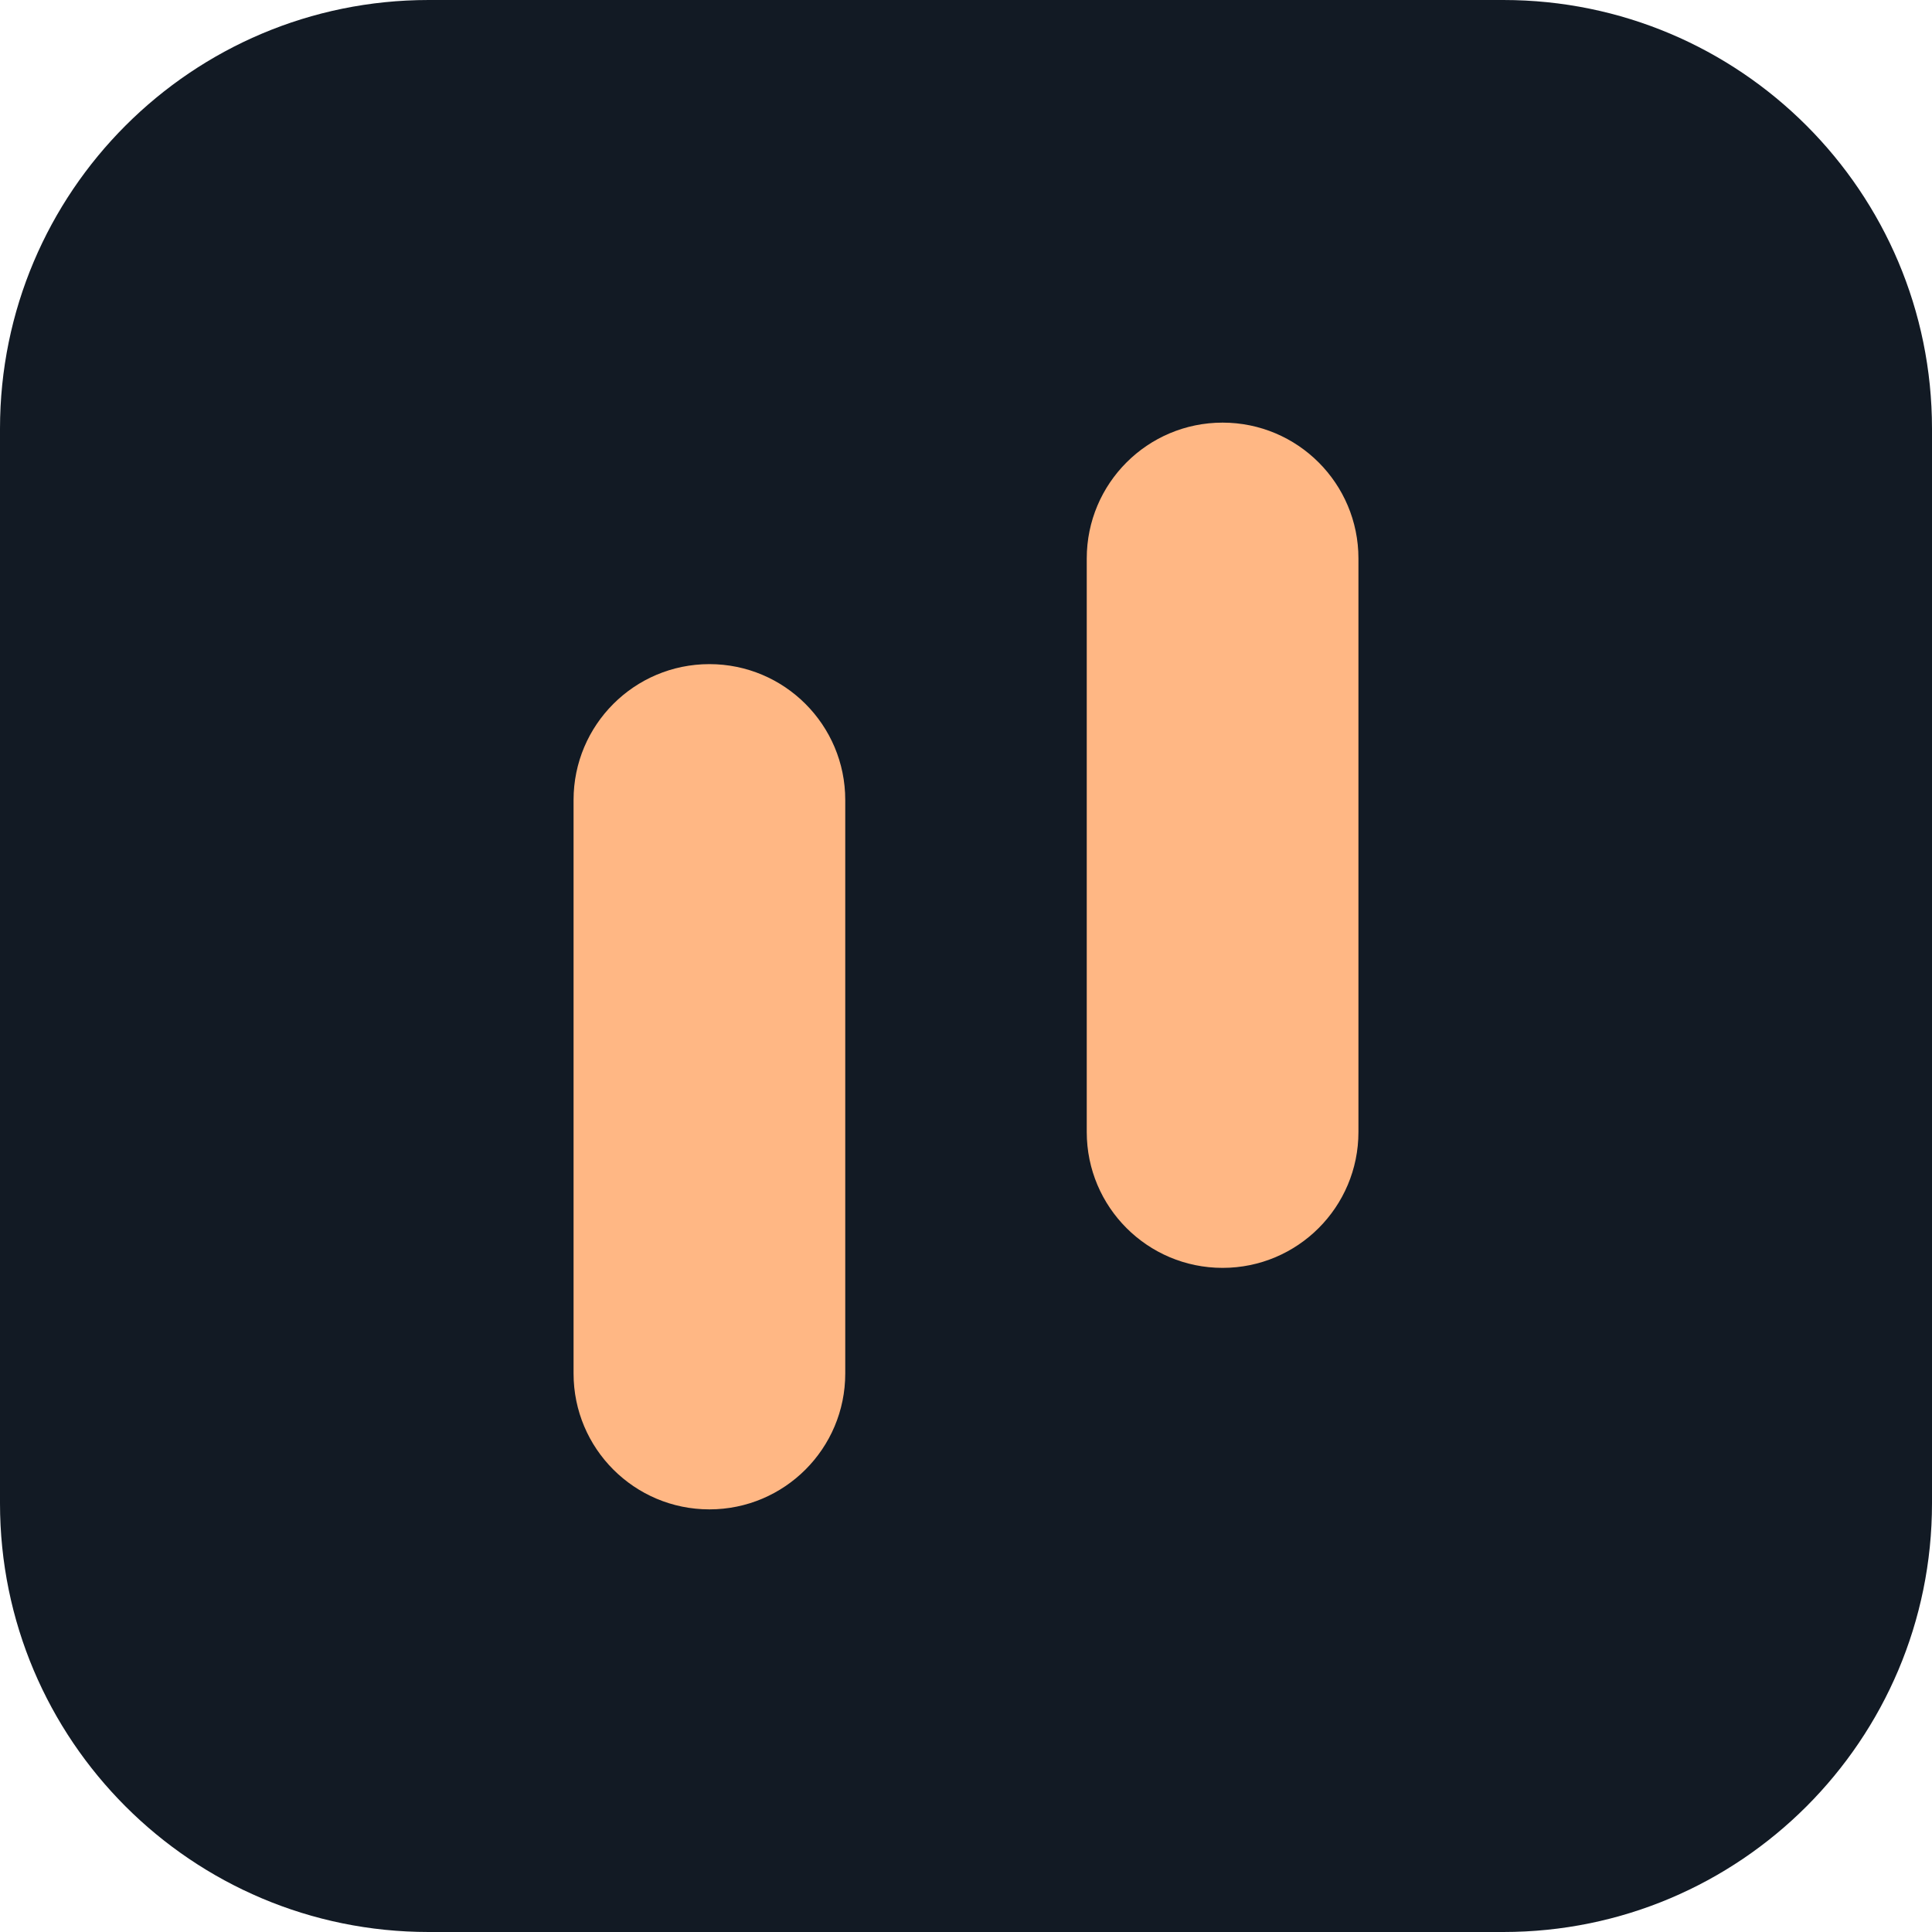
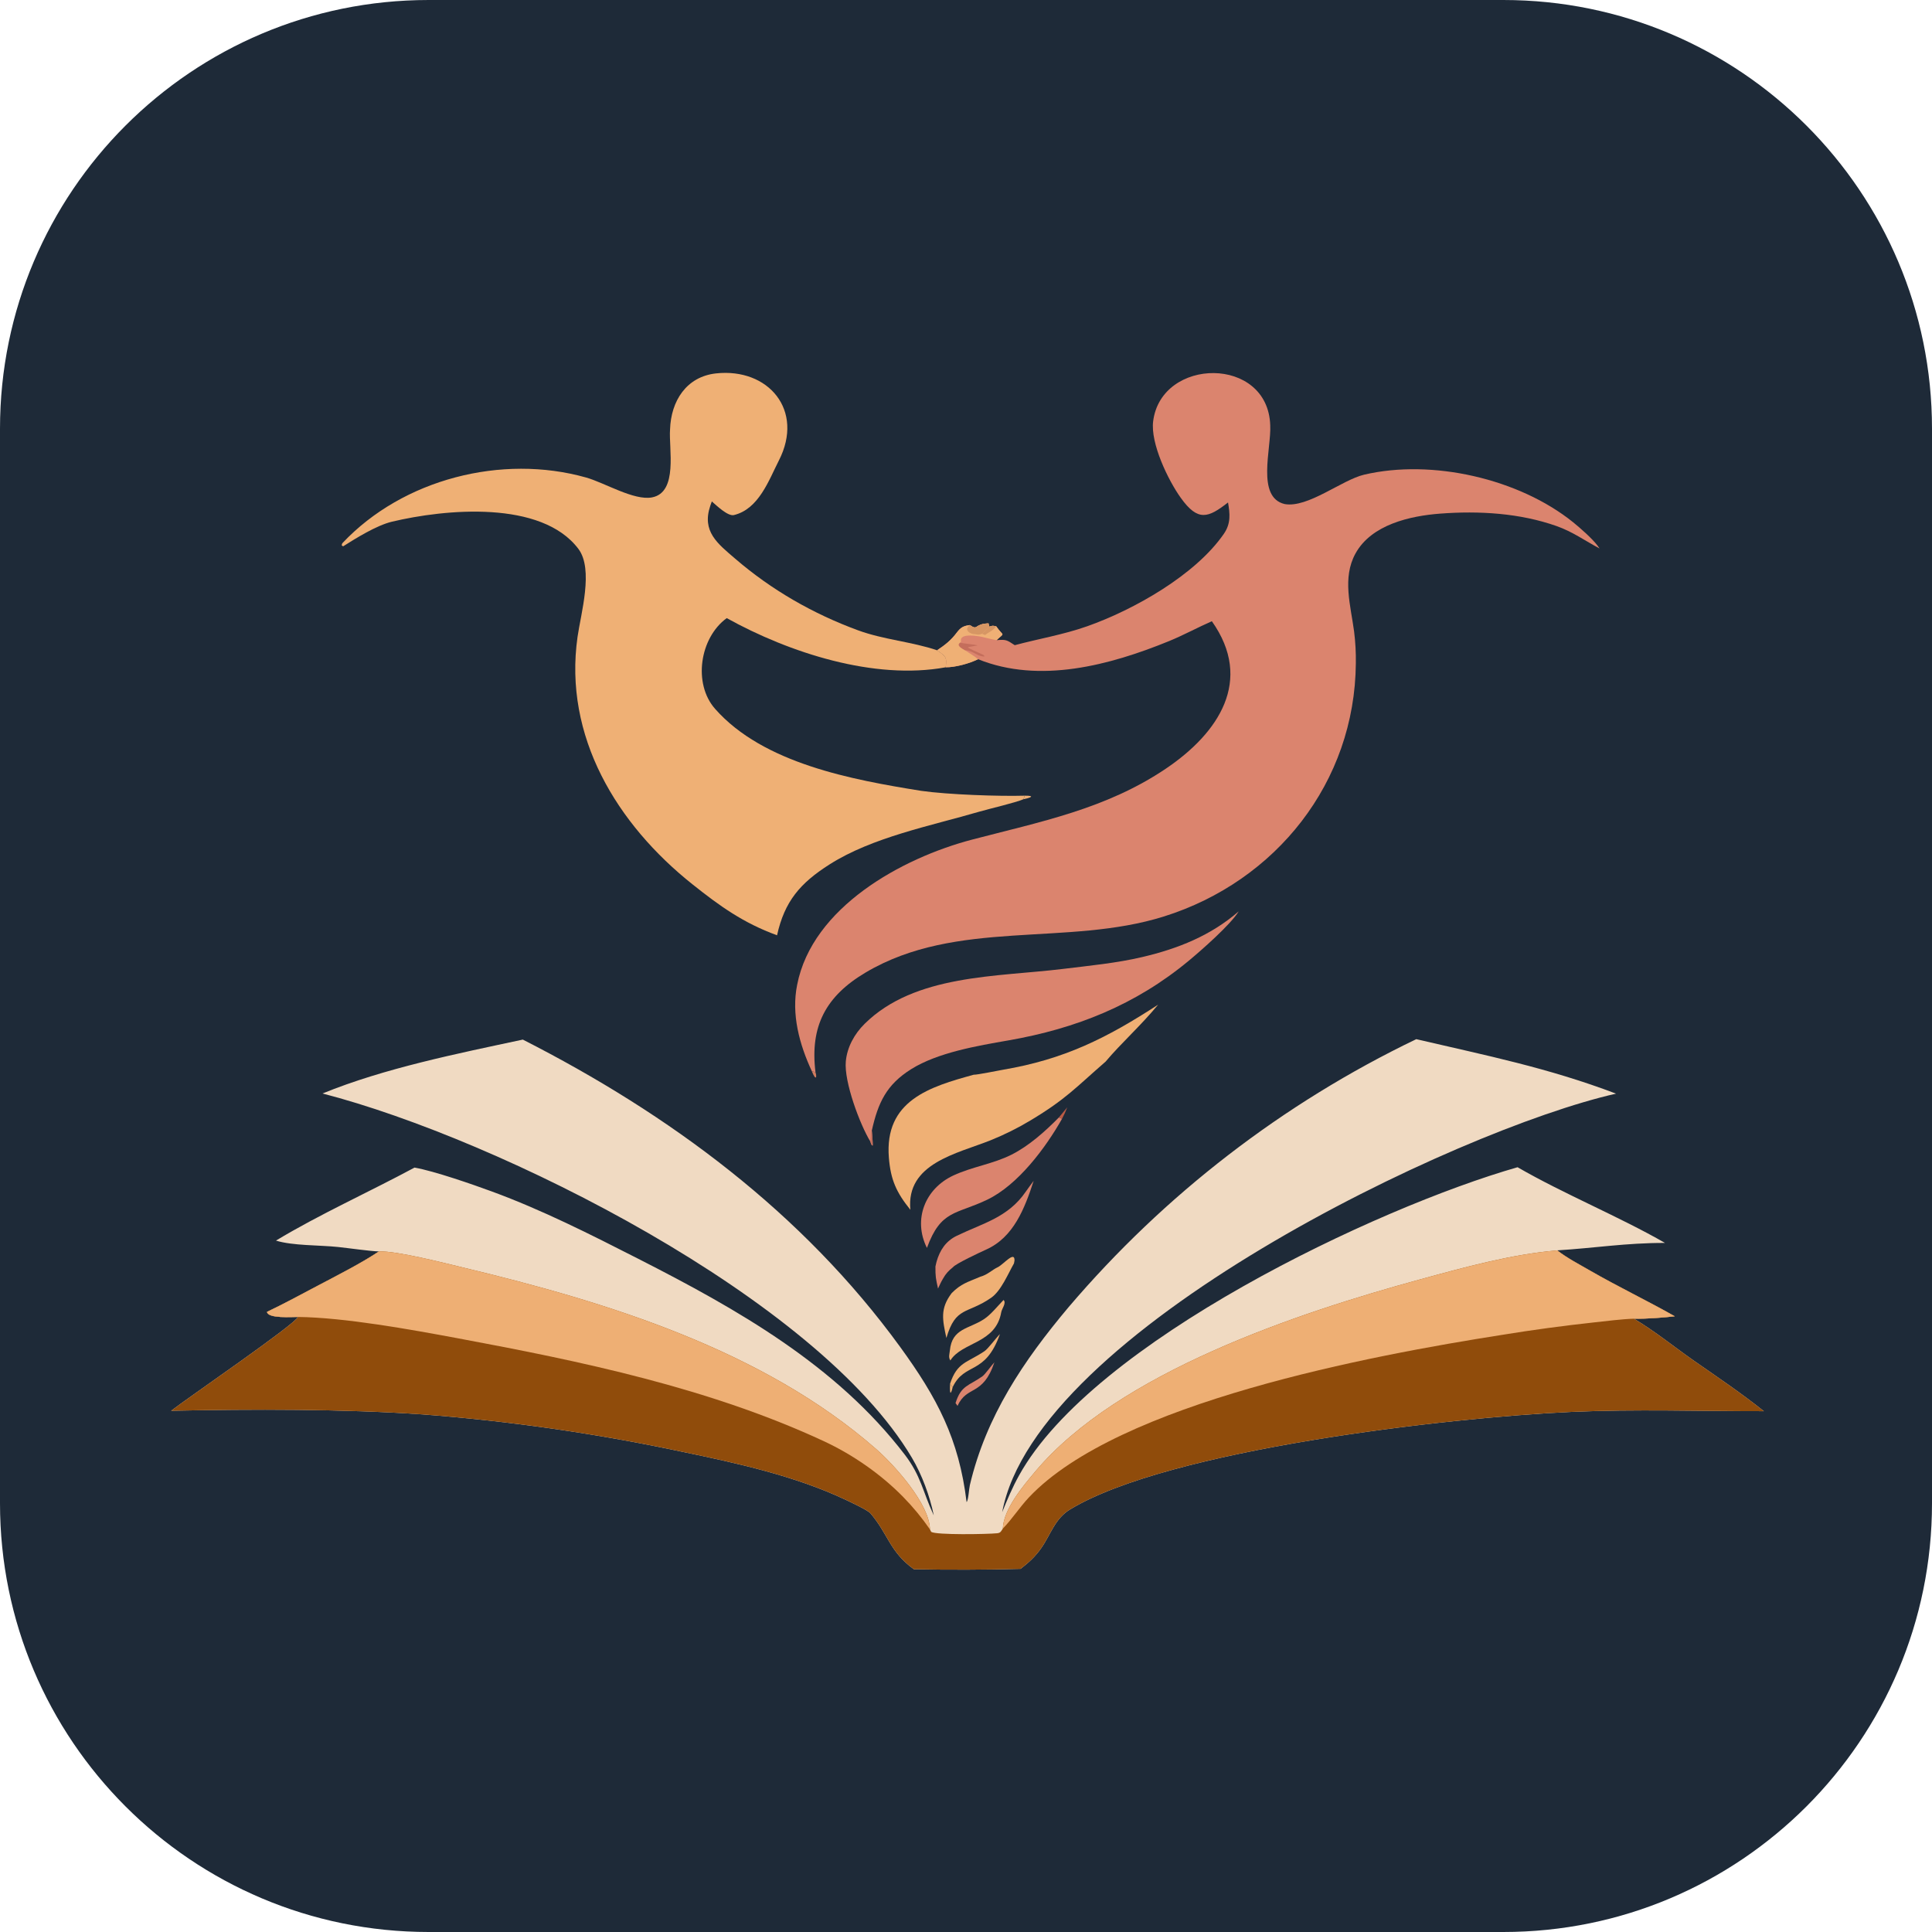
- <svg xmlns="http://www.w3.org/2000/svg" viewBox="0 0 128 128" role="img" aria-label="Caller's Compendium">
-   <rect width="128" height="128" rx="28.4" fill="#121A24" />
-   <g fill="#FFB784">
-     <rect x="38" y="44" width="18" height="56" rx="9" />
-     <rect x="72" y="28" width="18" height="56" rx="9" />
+ <svg xmlns="http://www.w3.org/2000/svg" viewBox="0 0 2048 2048" width="2048" height="2048">
+   <rect width="2048" height="2048" rx="454.4" fill="#1E2A38" />
+   <g transform="translate(-102.40,-102.40) scale(1.1)">
+     <path transform="translate(0,0)" fill="rgb(240,218,194)" d="M 1457.91 1094.51 C 1526.14 1110.43 1584.42 1122 1650.46 1147.01 C 1496.51 1181.69 1091.39 1375.88 1058.89 1550.31 C 1063.71 1538.26 1068.82 1526.27 1075.13 1514.9 C 1146.47 1386.18 1419.38 1256.89 1555.53 1217.92 C 1600.05 1243.68 1653.28 1265.4 1697.61 1290.86 C 1659.91 1290.81 1629.82 1295.82 1593.76 1298.03 C 1602.61 1305.1 1615.3 1311.72 1625.24 1317.47 C 1652.03 1332.94 1680.12 1346.32 1707.04 1361.57 C 1695.64 1362.92 1679.18 1364.17 1667.66 1363.89 C 1687.73 1375.78 1706.45 1391.11 1725.57 1404.44 C 1748.72 1420.58 1770.75 1435.36 1792.87 1453 C 1731.14 1453.08 1669.08 1450.93 1607.41 1453.71 C 1487.63 1459.12 1219.54 1490.03 1124.36 1547.65 C 1109.55 1556.62 1105.77 1571.77 1096.37 1585.15 C 1090.72 1593.2 1084.35 1598.99 1076.58 1604.96 C 1042.3 1605.88 1008.01 1605.99 973.72 1605.3 C 950.419 1588.45 949.196 1571.7 931.949 1551.43 C 929.37 1548.39 912.705 1540.61 907.927 1538.35 C 859.531 1515.46 803.223 1503.06 750.857 1492.19 C 668.283 1474.6 584.627 1462.55 500.446 1456.12 C 423.637 1450.8 335.592 1450.99 258.036 1452.6 C 273.301 1440.67 377.967 1369.07 380.163 1362.21 C 374.566 1362.18 351.148 1363.95 350.386 1357.3 C 366.02 1349.91 384.243 1340.02 399.666 1331.88 C 417.873 1322.28 441.325 1310.39 458.26 1299.06 C 450.104 1298.88 428.423 1295.79 418.854 1294.78 C 401.044 1292.91 374.911 1293.61 359.029 1288.62 C 401.137 1263.22 448.914 1241.75 492.568 1218.26 C 511.725 1221.65 548.385 1234.43 566.943 1241.24 C 615.793 1259.18 662.041 1282.64 708.304 1306.21 C 803.401 1354.67 898.935 1408.55 964.968 1494.87 C 980.692 1515.43 982.331 1530.55 992.4 1552.21 L 992.948 1553.36 C 989.018 1534.53 981.657 1514.42 971.838 1497.84 C 881 1344.48 574.369 1190.9 403.894 1146.86 C 463.51 1122.48 533.948 1108.41 596.925 1094.92 C 738.282 1166.87 866.438 1261.63 960.528 1391.07 C 996.15 1440.08 1017.18 1479.52 1024.57 1540.61 C 1026.3 1538.94 1026.83 1528.03 1027.73 1524.2 C 1043.4 1457.8 1079.37 1404.47 1122.94 1352.66 C 1215.36 1244.19 1329.46 1156.25 1457.91 1094.51 z" />
+     <path transform="translate(0,0)" fill="rgb(144,76,11)" d="M 1059.48 1566.18 C 1060.11 1547.35 1079.35 1524.7 1090.77 1511.12 C 1171.12 1415.61 1343.58 1358.3 1461.06 1326.17 C 1504.26 1314.36 1549.03 1301.91 1593.76 1298.03 C 1602.61 1305.1 1615.3 1311.72 1625.24 1317.47 C 1652.03 1332.94 1680.12 1346.32 1707.04 1361.57 C 1695.64 1362.92 1679.18 1364.17 1667.66 1363.89 C 1687.73 1375.78 1706.45 1391.11 1725.57 1404.44 C 1748.72 1420.58 1770.75 1435.36 1792.87 1453 C 1731.14 1453.08 1669.08 1450.93 1607.41 1453.71 C 1487.63 1459.12 1219.54 1490.03 1124.36 1547.65 C 1109.55 1556.62 1105.77 1571.77 1096.37 1585.15 C 1090.72 1593.2 1084.35 1598.99 1076.58 1604.96 C 1042.3 1605.88 1008.01 1605.99 973.72 1605.3 C 950.419 1588.45 949.196 1571.7 931.949 1551.43 C 929.37 1548.39 912.705 1540.61 907.927 1538.35 C 859.531 1515.46 803.223 1503.06 750.857 1492.19 C 668.283 1474.6 584.627 1462.55 500.446 1456.12 C 423.637 1450.8 335.592 1450.99 258.036 1452.6 C 273.301 1440.67 377.967 1369.07 380.163 1362.21 C 374.566 1362.18 351.148 1363.95 350.386 1357.3 C 366.02 1349.91 384.243 1340.02 399.666 1331.88 C 417.873 1322.28 441.325 1310.39 458.26 1299.06 C 475.227 1298.38 521.471 1310.29 539.195 1314.53 C 677.862 1347.73 827.82 1393.83 937.088 1489.22 C 955.239 1505.06 988.878 1542.59 989.259 1566.94 L 990.447 1569.3 C 995.209 1572.45 1044.42 1571.6 1054 1570.65 C 1057.43 1570.31 1057.86 1568.63 1059.48 1566.18 z" />
+     <path transform="translate(0,0)" fill="rgb(238,175,116)" d="M 1059.48 1566.18 C 1060.11 1547.35 1079.35 1524.7 1090.77 1511.12 C 1171.12 1415.61 1343.58 1358.3 1461.06 1326.17 C 1504.26 1314.36 1549.03 1301.91 1593.76 1298.03 C 1602.61 1305.1 1615.3 1311.72 1625.24 1317.47 C 1652.03 1332.94 1680.12 1346.32 1707.04 1361.57 C 1695.64 1362.92 1679.18 1364.17 1667.66 1363.89 C 1655.89 1364.26 1640.96 1366.19 1629.04 1367.48 C 1599.41 1370.69 1569.87 1374.7 1540.45 1379.5 C 1414.75 1399.21 1170.73 1444.72 1084.62 1536.09 C 1075.67 1545.59 1068.51 1556.9 1059.48 1566.18 z" />
+     <path transform="translate(0,0)" fill="rgb(238,175,116)" d="M 458.26 1299.06 C 475.227 1298.38 521.471 1310.29 539.195 1314.53 C 677.862 1347.73 827.82 1393.83 937.088 1489.22 C 955.239 1505.06 988.878 1542.59 989.259 1566.94 C 981.519 1555.72 972.824 1545.19 963.271 1535.46 C 941.909 1513.71 914.938 1494.93 887.175 1482.01 C 776.793 1430.65 653.369 1404.94 534.139 1382.73 C 488.953 1374.32 425.343 1362.73 380.163 1362.21 C 374.566 1362.18 351.148 1363.95 350.386 1357.3 C 366.02 1349.91 384.243 1340.02 399.666 1331.88 C 417.873 1322.28 441.325 1310.39 458.26 1299.06 z" />
+     <g transform="translate(-7.40,0)">
+       <path transform="translate(0,0)" fill="rgb(239,176,117)" d="M 1216.58 1061.23 C 1199.61 1081.79 1180.99 1098.23 1165.89 1116.18 C 1136.79 1141.45 1127.9 1152.17 1093.57 1172.79 C 1081.24 1180.2 1068.35 1186.62 1055 1191.99 C 1022.48 1204.93 973.544 1214.18 977.795 1258.94 C 964.329 1242.25 958.829 1230.15 957.085 1208.86 C 952.549 1153.48 996.774 1140.33 1038.8 1128.78 C 1042.19 1128.92 1062.62 1124.73 1067.02 1123.98 C 1126.06 1113.95 1166.85 1093.6 1216.58 1061.23 z" />
+       <path transform="translate(0,0)" fill="rgb(219,132,110)" d="M 1002.94 1309.26 C 1006.13 1297.78 1012.08 1289.03 1022.48 1284 C 1047.52 1271.88 1071.96 1266.38 1088.93 1241.56 C 1091.1 1238.39 1094.15 1234.31 1096.61 1231.05 C 1087.97 1257.53 1077.36 1285.36 1050.89 1297.24 C 1045.08 1299.84 1021.24 1311 1018.85 1314.27 C 1014.72 1317.47 1011.79 1320.68 1009.23 1325.31 C 1007.05 1329 1006.22 1331.05 1004.45 1334.86 C 1002.27 1325.06 1001.89 1323.38 1001.95 1313.56 L 1002.94 1309.26 z" />
+       <path transform="translate(0,0)" fill="rgb(219,132,110)" d="M 1120.92 1169.93 L 1123.97 1171.19 C 1108.1 1199.29 1081.52 1234.92 1051.94 1249.17 C 1021.81 1263.67 1007.23 1258.76 993.748 1295.67 C 980.099 1268.3 991.939 1238.55 1019.23 1225.86 C 1037.49 1217.37 1057.42 1214.82 1075.33 1205.78 C 1092.17 1197.28 1107.76 1183.32 1120.92 1169.93 z" />
+       <path transform="translate(0,0)" fill="rgb(186,91,69)" d="M 1128.98 1160.18 C 1126.87 1165.41 1126.51 1166.26 1123.97 1171.19 L 1120.92 1169.93 L 1128.98 1160.18 z" />
+       <path transform="translate(0,0)" fill="rgb(239,176,117)" d="M 1045.23 1323.42 C 1052.23 1321.52 1056.41 1316.88 1062.06 1314.23 C 1067.35 1311.75 1078.49 1297.94 1078.14 1307.87 L 1077.63 1310.61 C 1071.99 1320.41 1065.28 1337.01 1055.7 1343.68 C 1032.57 1359.79 1021.49 1351.7 1012.5 1382.49 C 1008.75 1364.93 1006.23 1354.22 1017.6 1339.24 C 1026.65 1330.06 1033.19 1328.58 1044.39 1323.78 L 1045.23 1323.42 z" />
+       <path transform="translate(0,0)" fill="rgb(239,176,117)" d="M 1067.6 1345.83 C 1070.56 1348.86 1065.99 1354.03 1065.36 1357.65 C 1060.07 1388.14 1027.55 1386.12 1016.33 1404.14 C 1014.24 1400.94 1015.53 1398 1015.86 1394.51 C 1017.93 1373.09 1034.01 1373.94 1048.63 1364.39 C 1055.36 1360 1061.87 1351.7 1067.6 1345.83 z" />
+       <path transform="translate(0,0)" fill="rgb(239,176,117)" d="M 1016.02 1426.63 C 1022.95 1405.58 1032.35 1406.54 1049.17 1395.22 C 1052.73 1392.82 1060.01 1382.84 1064.12 1378.68 C 1049.77 1419.16 1030.09 1405.35 1018.52 1429.92 L 1016.02 1426.63 z" />
+       <path transform="translate(0,0)" fill="rgb(239,176,117)" d="M 1018.52 1429.92 C 1018.23 1431.2 1017.62 1434.4 1016.58 1435.22 L 1016.52 1435.45 C 1015.62 1434.25 1016 1428.29 1016.02 1426.63 L 1018.52 1429.92 z" />
+       <path transform="translate(0,0)" fill="rgb(219,132,110)" d="M 1283.91 577.316 C 1264.77 592.229 1254.96 595.96 1238.42 572.912 C 1226.09 555.728 1209.06 520.291 1211.75 499.072 C 1219.58 437.141 1322.44 435.822 1324.58 502.981 C 1325.73 525.365 1310.95 572.179 1338.4 578.822 C 1360.66 582.962 1393.73 555.539 1415.02 550.534 C 1480.51 535.139 1564.39 554.407 1616.45 596.367 C 1623.26 601.857 1634.71 611.976 1639.9 618.746 C 1640.62 619.69 1641.31 620.659 1641.96 621.65 C 1627.74 614.114 1616.09 605.546 1600.55 600.054 C 1565.07 587.522 1525.75 585.217 1488.39 588.051 C 1459.33 590.256 1422.11 598.591 1406.75 626.455 C 1393.77 649.987 1402.13 676.768 1405.4 701.628 C 1406.68 711.815 1407.24 722.08 1407.08 732.346 C 1406.14 846.906 1330.3 942.276 1222.2 976.251 C 1128.77 1005.61 1022.63 978.253 934.858 1030.16 C 896.2 1053.02 880.907 1082.12 886.35 1126.33 L 882.896 1125.5 C 870.82 1099.5 862.925 1070.56 868.702 1042.02 C 883.285 967.54 969.223 920.035 1037.35 902.17 C 1102.87 884.985 1166.35 872.784 1224.18 833.697 C 1274.84 799.464 1308.71 748.743 1268.33 691.759 C 1254.7 697.711 1241.05 705.19 1227.09 710.896 C 1170.07 734.193 1102.3 752.316 1043.02 728.351 C 1034.76 732.502 1021.11 736.219 1011.85 736.155 C 1013.29 726.488 1012.09 725.645 1003.54 719.749 C 1011.45 714.456 1016.88 710.24 1022.69 702.482 C 1026.4 697.536 1029.27 696.214 1035.06 695.453 C 1043.46 701.14 1038.69 694.348 1053.09 693.818 C 1053.3 695.159 1053.5 695.664 1053.93 696.983 C 1057.11 695.846 1057.07 695.988 1060.51 696.636 C 1067.7 706.998 1069.16 702.14 1060.86 709.995 C 1070.03 709.206 1070.59 709.723 1078.38 714.841 C 1100.97 708.76 1125.32 704.696 1148.21 696.603 C 1193.06 680.745 1252.4 647.317 1279.85 607.577 C 1286.76 597.57 1285.78 588.268 1283.91 577.316 z" />
+       <path transform="translate(0,0)" fill="rgb(239,176,117)" d="M 1053.09 693.818 C 1053.3 695.159 1053.5 695.664 1053.93 696.983 C 1057.11 695.846 1057.07 695.988 1060.51 696.636 C 1067.7 706.998 1069.16 702.14 1060.86 709.995 C 1056.97 709.31 1052.87 708.319 1049.01 707.387 C 1044.76 706.179 1024.47 702.342 1026.64 711.238 L 1025.97 712.365 C 1021.55 715.054 1027.69 718.039 1030.18 719.567 C 1034.08 722.259 1039.78 725.436 1043.02 728.351 C 1034.76 732.502 1021.11 736.219 1011.85 736.155 C 1013.29 726.488 1012.09 725.645 1003.54 719.749 C 1011.45 714.456 1016.88 710.24 1022.69 702.482 C 1026.4 697.536 1029.27 696.214 1035.06 695.453 C 1043.46 701.14 1038.69 694.348 1053.09 693.818 z" />
+       <path transform="translate(0,0)" fill="rgb(214,150,100)" d="M 1053.93 696.983 C 1057.11 695.846 1057.07 695.988 1060.51 696.636 C 1056.59 701.632 1054.63 701.294 1049.86 705.032 L 1046.83 703.895 C 1049.68 700.718 1051.29 700.463 1053.93 696.983 z" />
+       <path transform="translate(0,0)" fill="rgb(214,150,100)" d="M 1053.09 693.818 C 1053.3 695.159 1053.5 695.664 1053.93 696.983 C 1051.29 700.463 1049.68 700.718 1046.83 703.895 C 1043.58 704.977 1043.49 704.77 1040.14 704.214 C 1036.06 704.433 1028.53 700.442 1035.06 695.453 C 1043.46 701.14 1038.69 694.348 1053.09 693.818 z" />
+       <path transform="translate(0,0)" fill="rgb(196,110,92)" d="M 1030.18 719.567 C 1027.69 718.039 1021.55 715.054 1025.97 712.365 C 1026.48 713.024 1039.08 713.976 1042.6 715.067 C 1041.46 715.359 1033.43 716.629 1033.21 716.863 C 1033.44 717.906 1046.37 723.176 1048.41 724.314 L 1048.55 724.985 C 1048.81 725.006 1049.07 725.027 1049.34 725.048 C 1049.34 725.882 1049.3 725.545 1048.33 725.705 L 1048.22 725.771 C 1041.27 725.071 1039.21 720.565 1030.18 719.567 z" />
+       <path transform="translate(0,0)" fill="rgb(239,176,117)" d="M 849.313 994.402 C 816.605 982.49 793.927 966.042 767.95 945.397 C 695.104 887.507 643.377 802.899 657.049 706.808 C 660.23 684.448 672.733 641.76 657.886 622.058 C 622.242 574.761 529.299 583.623 478.01 595.878 C 463.073 599.521 443.319 611.887 431.163 619.567 L 429.772 618.68 C 429.914 617.996 430.073 616.918 430.55 616.412 C 488.697 554.743 584.099 530.411 665.254 553.249 C 683.177 558.292 711.387 575.7 728.779 572.424 C 754.253 567.627 744.827 524.982 746.2 507.002 C 747.061 479.523 761.97 456.002 790.582 452.915 C 840.881 447.49 875.831 488.352 851.093 536.821 C 841.346 555.917 831.734 583.64 807.748 589.446 C 801.886 590.865 790.771 580.027 786.458 576.313 C 785.941 577.699 785.446 579.093 784.973 580.495 C 776.609 605.205 791.951 616.881 808.931 631.44 C 844.017 661.674 884.152 684.672 927.577 700.581 C 952.101 709.566 979.539 711.553 1003.54 719.749 C 1012.09 725.645 1013.29 726.488 1011.85 736.155 C 942.979 748.772 861.094 722.167 800.814 688.756 C 774.783 707.729 768.155 751.862 789.591 776.176 C 836.079 828.906 921.71 844.521 988.173 855.197 C 1014.02 858.879 1063.54 860.604 1087.99 859.864 L 1086.76 863.285 C 1079.24 866.595 1053.67 872.522 1044.38 875.236 C 997.272 888.996 941.347 899.796 899.955 926.079 C 871.369 944.23 856.525 961.818 849.313 994.402 z" />
+       <path transform="translate(0,0)" fill="rgb(219,132,110)" d="M 1294.19 971.36 C 1286.45 984.113 1257.95 1009.07 1246.22 1018.81 C 1194.81 1061.5 1137.49 1084.34 1072.1 1095.73 C 1042.37 1100.9 1004.18 1107.39 978.602 1123.39 C 954.672 1138.36 946.669 1155.72 940.618 1182.68 C 940.839 1184.39 941.792 1196.06 941.456 1197 L 941.33 1197.1 C 941.306 1197.02 941.281 1196.95 941.257 1196.88 L 940.876 1196.89 C 940.01 1195.78 939.614 1194.59 939.255 1193.25 C 929.111 1176.65 913.811 1135.65 915.566 1116.05 C 916.798 1102.28 923.789 1089.53 933.722 1079.71 C 982.075 1031.91 1061.14 1034.59 1124.33 1026.87 C 1149.89 1023.75 1176.59 1021.19 1201.22 1015.39 C 1236.06 1007.19 1267.15 994.709 1294.19 971.36 z" />
+       <path transform="translate(0,0)" fill="rgb(196,110,92)" d="M 939.255 1193.25 C 939.803 1189.5 939.66 1186.36 940.618 1182.68 C 940.839 1184.39 941.792 1196.06 941.456 1197 L 941.33 1197.1 C 941.306 1197.02 941.281 1196.95 941.257 1196.88 L 940.876 1196.89 C 940.01 1195.78 939.614 1194.59 939.255 1193.25 z" />
+       <path transform="translate(0,0)" fill="rgb(239,176,117)" d="M 1087.99 859.864 C 1089 859.904 1093.68 859.738 1094.21 860.688 C 1093.68 861.982 1088.04 862.943 1086.76 863.285 L 1087.99 859.864 z" />
+       <path transform="translate(0,0)" fill="rgb(208,124,95)" d="M 886.35 1126.33 C 886.857 1127.96 887.175 1129.28 886.962 1130.98 L 886.539 1131.51 C 885.265 1131.61 883.254 1126.33 882.896 1125.5 L 886.35 1126.33 z" />
+       <path transform="translate(52.00,0) scale(0.95,1) translate(187.20,275.37) scale(0.82)" fill="rgb(219,132,110)" d="M 1016.02 1426.63 C 1022.95 1405.58 1032.35 1406.54 1049.17 1395.22 C 1052.73 1392.82 1060.01 1382.84 1064.12 1378.68 C 1049.77 1419.16 1030.09 1405.35 1018.52 1429.92 L 1016.02 1426.63 z" />
+     </g>
  </g>
</svg>
